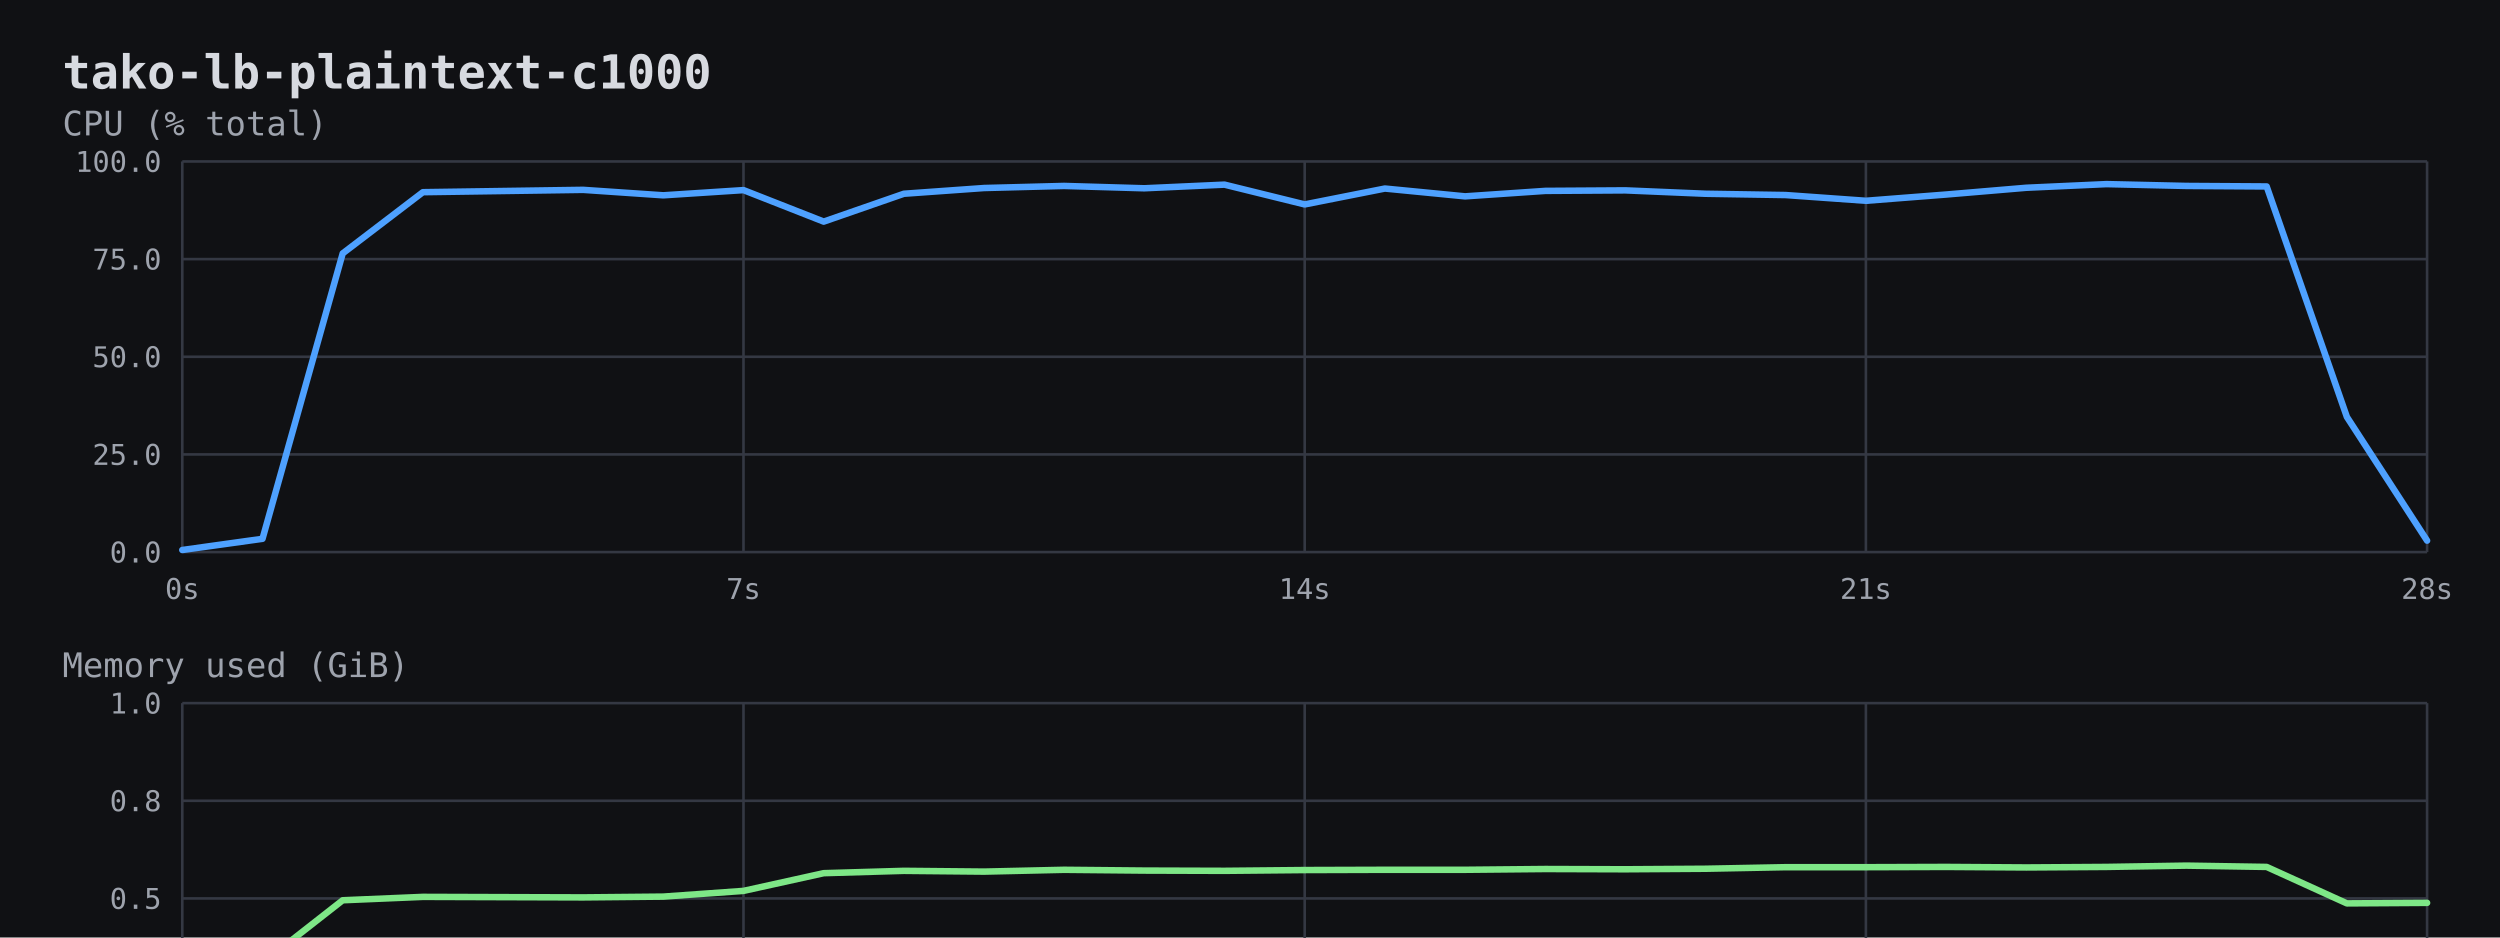
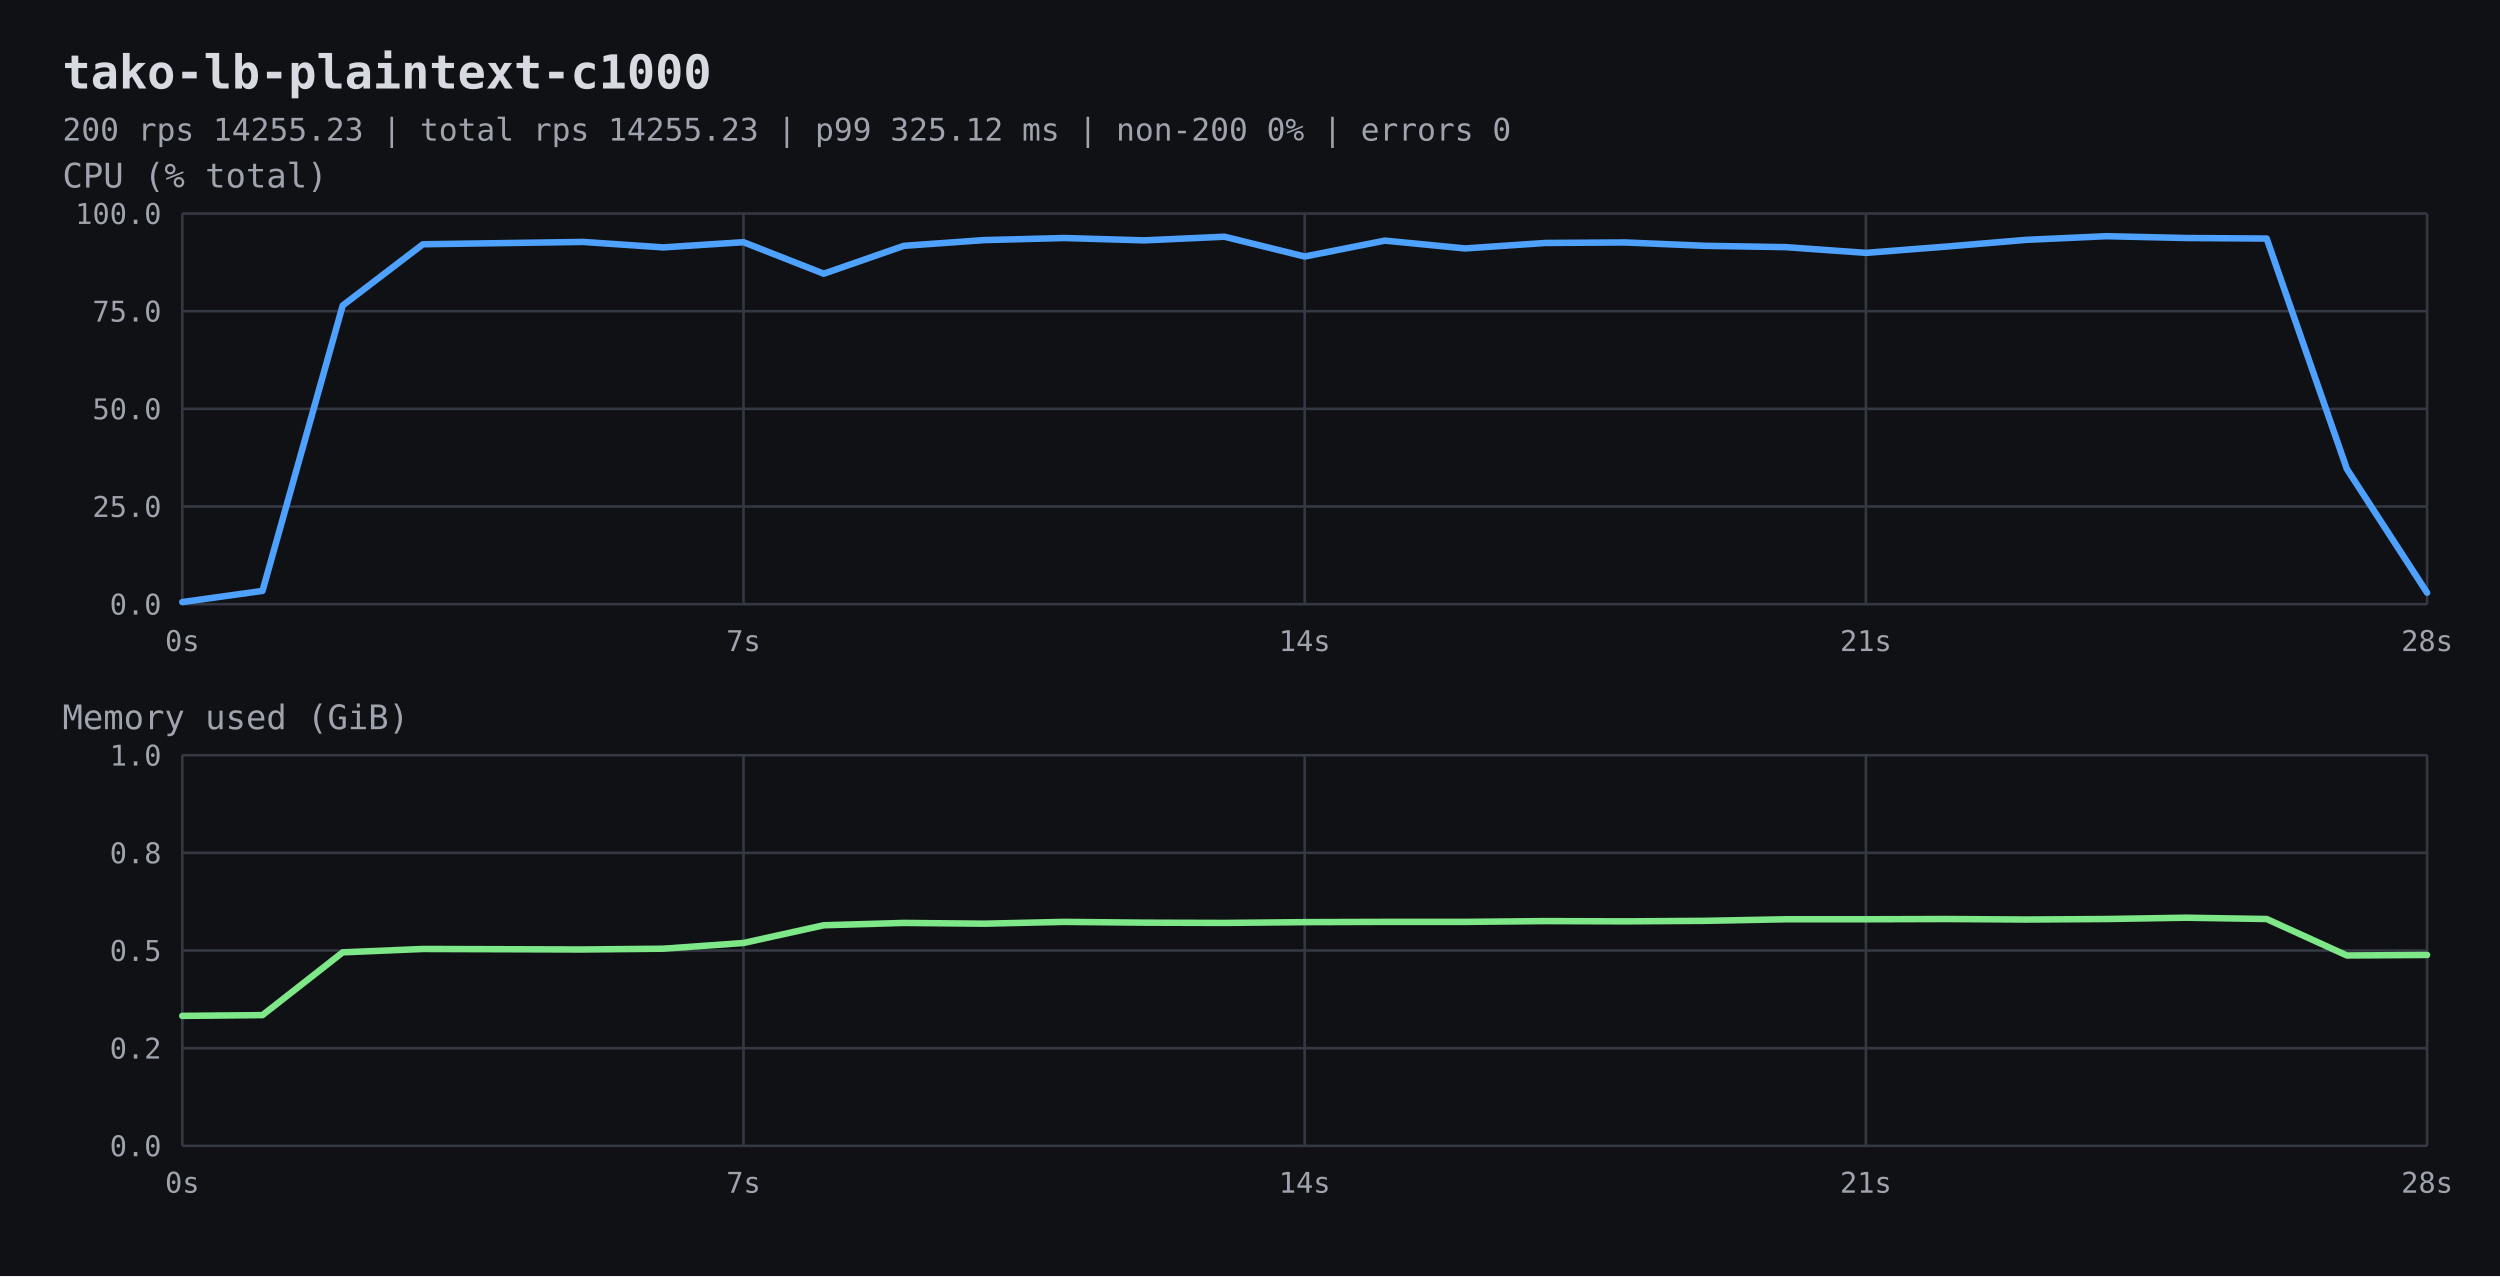
- <svg xmlns="http://www.w3.org/2000/svg" width="960" height="360" viewBox="0 0 960 360">
+ <svg xmlns="http://www.w3.org/2000/svg" width="960" height="490" viewBox="0 0 960 490">
  <rect width="100%" height="100%" fill="#101114" />
  <text x="24" y="34" fill="#d7dae0" font-family="ui-monospace, SFMono-Regular, Menlo, monospace" font-size="18" font-weight="700">tako-lb-plaintext-c1000</text>
-   <text x="24" y="52.0" fill="#9ea3ad" font-family="ui-monospace, SFMono-Regular, Menlo, monospace" font-size="13">CPU (% total)</text>
-   <line x1="70.0" y1="62.0" x2="932.0" y2="62.0" stroke="#343843" stroke-width="1" />
-   <text x="62.0" y="66.0" fill="#9ea3ad" font-family="ui-monospace, SFMono-Regular, Menlo, monospace" font-size="11" text-anchor="end">100.0</text>
-   <line x1="70.0" y1="99.5" x2="932.0" y2="99.5" stroke="#343843" stroke-width="1" />
-   <text x="62.0" y="103.5" fill="#9ea3ad" font-family="ui-monospace, SFMono-Regular, Menlo, monospace" font-size="11" text-anchor="end">75.0</text>
-   <line x1="70.0" y1="137.0" x2="932.0" y2="137.0" stroke="#343843" stroke-width="1" />
-   <text x="62.0" y="141.0" fill="#9ea3ad" font-family="ui-monospace, SFMono-Regular, Menlo, monospace" font-size="11" text-anchor="end">50.0</text>
-   <line x1="70.0" y1="174.5" x2="932.0" y2="174.5" stroke="#343843" stroke-width="1" />
-   <text x="62.0" y="178.5" fill="#9ea3ad" font-family="ui-monospace, SFMono-Regular, Menlo, monospace" font-size="11" text-anchor="end">25.0</text>
-   <line x1="70.0" y1="212.0" x2="932.0" y2="212.0" stroke="#343843" stroke-width="1" />
-   <text x="62.0" y="216.0" fill="#9ea3ad" font-family="ui-monospace, SFMono-Regular, Menlo, monospace" font-size="11" text-anchor="end">0.0</text>
-   <line x1="70.0" y1="62.0" x2="70.0" y2="212.0" stroke="#343843" stroke-width="1" />
-   <text x="70.0" y="230.0" fill="#9ea3ad" font-family="ui-monospace, SFMono-Regular, Menlo, monospace" font-size="11" text-anchor="middle">0s</text>
-   <line x1="285.5" y1="62.0" x2="285.5" y2="212.0" stroke="#343843" stroke-width="1" />
-   <text x="285.5" y="230.0" fill="#9ea3ad" font-family="ui-monospace, SFMono-Regular, Menlo, monospace" font-size="11" text-anchor="middle">7s</text>
-   <line x1="501.0" y1="62.0" x2="501.0" y2="212.0" stroke="#343843" stroke-width="1" />
-   <text x="501.0" y="230.0" fill="#9ea3ad" font-family="ui-monospace, SFMono-Regular, Menlo, monospace" font-size="11" text-anchor="middle">14s</text>
-   <line x1="716.5" y1="62.0" x2="716.5" y2="212.0" stroke="#343843" stroke-width="1" />
-   <text x="716.5" y="230.0" fill="#9ea3ad" font-family="ui-monospace, SFMono-Regular, Menlo, monospace" font-size="11" text-anchor="middle">21s</text>
-   <line x1="932.0" y1="62.0" x2="932.0" y2="212.0" stroke="#343843" stroke-width="1" />
-   <text x="932.0" y="230.0" fill="#9ea3ad" font-family="ui-monospace, SFMono-Regular, Menlo, monospace" font-size="11" text-anchor="middle">28s</text>
-   <path d="M 70.0 211.2 L 100.8 206.9 L 131.6 97.3 L 162.4 73.8 L 223.9 72.9 L 254.7 75.0 L 285.5 73.0 L 316.3 85.1 L 347.1 74.4 L 377.9 72.2 L 408.6 71.4 L 439.4 72.3 L 470.2 70.9 L 501.0 78.5 L 531.8 72.4 L 562.6 75.4 L 593.4 73.3 L 624.1 73.1 L 654.9 74.4 L 685.7 74.9 L 716.5 77.1 L 747.3 74.7 L 778.1 72.1 L 808.9 70.7 L 839.6 71.4 L 870.4 71.6 L 901.2 160.1 L 932.0 207.6" fill="none" stroke="#4ea1ff" stroke-width="2.5" stroke-linejoin="round" stroke-linecap="round" />
-   <text x="24" y="260.0" fill="#9ea3ad" font-family="ui-monospace, SFMono-Regular, Menlo, monospace" font-size="13">Memory used (GiB)</text>
-   <line x1="70.0" y1="270.0" x2="932.0" y2="270.0" stroke="#343843" stroke-width="1" />
-   <text x="62.0" y="274.0" fill="#9ea3ad" font-family="ui-monospace, SFMono-Regular, Menlo, monospace" font-size="11" text-anchor="end">1.0</text>
-   <line x1="70.0" y1="307.5" x2="932.0" y2="307.5" stroke="#343843" stroke-width="1" />
-   <text x="62.0" y="311.5" fill="#9ea3ad" font-family="ui-monospace, SFMono-Regular, Menlo, monospace" font-size="11" text-anchor="end">0.8</text>
-   <line x1="70.0" y1="345.0" x2="932.0" y2="345.0" stroke="#343843" stroke-width="1" />
-   <text x="62.0" y="349.0" fill="#9ea3ad" font-family="ui-monospace, SFMono-Regular, Menlo, monospace" font-size="11" text-anchor="end">0.5</text>
-   <line x1="70.0" y1="382.5" x2="932.0" y2="382.5" stroke="#343843" stroke-width="1" />
-   <text x="62.0" y="386.5" fill="#9ea3ad" font-family="ui-monospace, SFMono-Regular, Menlo, monospace" font-size="11" text-anchor="end">0.2</text>
-   <line x1="70.0" y1="420.0" x2="932.0" y2="420.0" stroke="#343843" stroke-width="1" />
-   <text x="62.0" y="424.0" fill="#9ea3ad" font-family="ui-monospace, SFMono-Regular, Menlo, monospace" font-size="11" text-anchor="end">0.0</text>
-   <line x1="70.0" y1="270.0" x2="70.0" y2="420.0" stroke="#343843" stroke-width="1" />
-   <text x="70.0" y="438.0" fill="#9ea3ad" font-family="ui-monospace, SFMono-Regular, Menlo, monospace" font-size="11" text-anchor="middle">0s</text>
-   <line x1="285.5" y1="270.0" x2="285.5" y2="420.0" stroke="#343843" stroke-width="1" />
-   <text x="285.5" y="438.0" fill="#9ea3ad" font-family="ui-monospace, SFMono-Regular, Menlo, monospace" font-size="11" text-anchor="middle">7s</text>
-   <line x1="501.0" y1="270.0" x2="501.0" y2="420.0" stroke="#343843" stroke-width="1" />
-   <text x="501.0" y="438.0" fill="#9ea3ad" font-family="ui-monospace, SFMono-Regular, Menlo, monospace" font-size="11" text-anchor="middle">14s</text>
-   <line x1="716.5" y1="270.0" x2="716.5" y2="420.0" stroke="#343843" stroke-width="1" />
-   <text x="716.5" y="438.0" fill="#9ea3ad" font-family="ui-monospace, SFMono-Regular, Menlo, monospace" font-size="11" text-anchor="middle">21s</text>
-   <line x1="932.0" y1="270.0" x2="932.0" y2="420.0" stroke="#343843" stroke-width="1" />
-   <text x="932.0" y="438.0" fill="#9ea3ad" font-family="ui-monospace, SFMono-Regular, Menlo, monospace" font-size="11" text-anchor="middle">28s</text>
-   <path d="M 70.0 370.1 L 100.8 369.8 L 131.6 345.7 L 162.4 344.4 L 223.9 344.6 L 254.7 344.3 L 285.5 342.1 L 316.3 335.3 L 347.1 334.4 L 377.9 334.7 L 408.6 334.0 L 439.4 334.3 L 470.2 334.4 L 501.0 334.1 L 531.8 334.0 L 562.6 334.0 L 593.4 333.7 L 624.1 333.8 L 654.9 333.6 L 685.7 333.0 L 716.5 333.0 L 747.3 332.9 L 778.1 333.1 L 808.9 332.9 L 839.6 332.4 L 870.4 332.9 L 901.2 346.9 L 932.0 346.7" fill="none" stroke="#7ee787" stroke-width="2.5" stroke-linejoin="round" stroke-linecap="round" />
+   <text x="24" y="54" fill="#9ea3ad" font-family="ui-monospace, SFMono-Regular, Menlo, monospace" font-size="12">200 rps 14255.23 | total rps 14255.23 | p99 325.12 ms | non-200 0% | errors 0</text>
+   <text x="24" y="72.0" fill="#9ea3ad" font-family="ui-monospace, SFMono-Regular, Menlo, monospace" font-size="13">CPU (% total)</text>
+   <line x1="70.0" y1="82.0" x2="932.0" y2="82.0" stroke="#343843" stroke-width="1" />
+   <text x="62.0" y="86.0" fill="#9ea3ad" font-family="ui-monospace, SFMono-Regular, Menlo, monospace" font-size="11" text-anchor="end">100.0</text>
+   <line x1="70.0" y1="119.5" x2="932.0" y2="119.5" stroke="#343843" stroke-width="1" />
+   <text x="62.0" y="123.5" fill="#9ea3ad" font-family="ui-monospace, SFMono-Regular, Menlo, monospace" font-size="11" text-anchor="end">75.0</text>
+   <line x1="70.0" y1="157.0" x2="932.0" y2="157.0" stroke="#343843" stroke-width="1" />
+   <text x="62.0" y="161.0" fill="#9ea3ad" font-family="ui-monospace, SFMono-Regular, Menlo, monospace" font-size="11" text-anchor="end">50.0</text>
+   <line x1="70.0" y1="194.5" x2="932.0" y2="194.5" stroke="#343843" stroke-width="1" />
+   <text x="62.0" y="198.5" fill="#9ea3ad" font-family="ui-monospace, SFMono-Regular, Menlo, monospace" font-size="11" text-anchor="end">25.0</text>
+   <line x1="70.0" y1="232.0" x2="932.0" y2="232.0" stroke="#343843" stroke-width="1" />
+   <text x="62.0" y="236.0" fill="#9ea3ad" font-family="ui-monospace, SFMono-Regular, Menlo, monospace" font-size="11" text-anchor="end">0.0</text>
+   <line x1="70.0" y1="82.0" x2="70.0" y2="232.0" stroke="#343843" stroke-width="1" />
+   <text x="70.0" y="250.0" fill="#9ea3ad" font-family="ui-monospace, SFMono-Regular, Menlo, monospace" font-size="11" text-anchor="middle">0s</text>
+   <line x1="285.5" y1="82.0" x2="285.5" y2="232.0" stroke="#343843" stroke-width="1" />
+   <text x="285.5" y="250.0" fill="#9ea3ad" font-family="ui-monospace, SFMono-Regular, Menlo, monospace" font-size="11" text-anchor="middle">7s</text>
+   <line x1="501.0" y1="82.0" x2="501.0" y2="232.0" stroke="#343843" stroke-width="1" />
+   <text x="501.0" y="250.0" fill="#9ea3ad" font-family="ui-monospace, SFMono-Regular, Menlo, monospace" font-size="11" text-anchor="middle">14s</text>
+   <line x1="716.5" y1="82.0" x2="716.5" y2="232.0" stroke="#343843" stroke-width="1" />
+   <text x="716.5" y="250.0" fill="#9ea3ad" font-family="ui-monospace, SFMono-Regular, Menlo, monospace" font-size="11" text-anchor="middle">21s</text>
+   <line x1="932.0" y1="82.0" x2="932.0" y2="232.0" stroke="#343843" stroke-width="1" />
+   <text x="932.0" y="250.0" fill="#9ea3ad" font-family="ui-monospace, SFMono-Regular, Menlo, monospace" font-size="11" text-anchor="middle">28s</text>
+   <path d="M 70.0 231.2 L 100.8 226.9 L 131.6 117.3 L 162.4 93.8 L 223.9 92.9 L 254.7 95.0 L 285.5 93.0 L 316.3 105.1 L 347.1 94.4 L 377.9 92.2 L 408.6 91.4 L 439.4 92.3 L 470.2 90.9 L 501.0 98.5 L 531.8 92.4 L 562.6 95.4 L 593.4 93.3 L 624.1 93.1 L 654.9 94.4 L 685.7 94.9 L 716.5 97.1 L 747.3 94.7 L 778.1 92.1 L 808.9 90.7 L 839.6 91.4 L 870.4 91.6 L 901.2 180.1 L 932.0 227.6" fill="none" stroke="#4ea1ff" stroke-width="2.5" stroke-linejoin="round" stroke-linecap="round" />
+   <text x="24" y="280.0" fill="#9ea3ad" font-family="ui-monospace, SFMono-Regular, Menlo, monospace" font-size="13">Memory used (GiB)</text>
+   <line x1="70.0" y1="290.0" x2="932.0" y2="290.0" stroke="#343843" stroke-width="1" />
+   <text x="62.0" y="294.0" fill="#9ea3ad" font-family="ui-monospace, SFMono-Regular, Menlo, monospace" font-size="11" text-anchor="end">1.0</text>
+   <line x1="70.0" y1="327.5" x2="932.0" y2="327.5" stroke="#343843" stroke-width="1" />
+   <text x="62.0" y="331.5" fill="#9ea3ad" font-family="ui-monospace, SFMono-Regular, Menlo, monospace" font-size="11" text-anchor="end">0.8</text>
+   <line x1="70.0" y1="365.0" x2="932.0" y2="365.0" stroke="#343843" stroke-width="1" />
+   <text x="62.0" y="369.0" fill="#9ea3ad" font-family="ui-monospace, SFMono-Regular, Menlo, monospace" font-size="11" text-anchor="end">0.5</text>
+   <line x1="70.0" y1="402.5" x2="932.0" y2="402.5" stroke="#343843" stroke-width="1" />
+   <text x="62.0" y="406.5" fill="#9ea3ad" font-family="ui-monospace, SFMono-Regular, Menlo, monospace" font-size="11" text-anchor="end">0.2</text>
+   <line x1="70.0" y1="440.0" x2="932.0" y2="440.0" stroke="#343843" stroke-width="1" />
+   <text x="62.0" y="444.0" fill="#9ea3ad" font-family="ui-monospace, SFMono-Regular, Menlo, monospace" font-size="11" text-anchor="end">0.0</text>
+   <line x1="70.0" y1="290.0" x2="70.0" y2="440.0" stroke="#343843" stroke-width="1" />
+   <text x="70.0" y="458.0" fill="#9ea3ad" font-family="ui-monospace, SFMono-Regular, Menlo, monospace" font-size="11" text-anchor="middle">0s</text>
+   <line x1="285.5" y1="290.0" x2="285.5" y2="440.0" stroke="#343843" stroke-width="1" />
+   <text x="285.5" y="458.0" fill="#9ea3ad" font-family="ui-monospace, SFMono-Regular, Menlo, monospace" font-size="11" text-anchor="middle">7s</text>
+   <line x1="501.0" y1="290.0" x2="501.0" y2="440.0" stroke="#343843" stroke-width="1" />
+   <text x="501.0" y="458.0" fill="#9ea3ad" font-family="ui-monospace, SFMono-Regular, Menlo, monospace" font-size="11" text-anchor="middle">14s</text>
+   <line x1="716.5" y1="290.0" x2="716.5" y2="440.0" stroke="#343843" stroke-width="1" />
+   <text x="716.5" y="458.0" fill="#9ea3ad" font-family="ui-monospace, SFMono-Regular, Menlo, monospace" font-size="11" text-anchor="middle">21s</text>
+   <line x1="932.0" y1="290.0" x2="932.0" y2="440.0" stroke="#343843" stroke-width="1" />
+   <text x="932.0" y="458.0" fill="#9ea3ad" font-family="ui-monospace, SFMono-Regular, Menlo, monospace" font-size="11" text-anchor="middle">28s</text>
+   <path d="M 70.0 390.1 L 100.8 389.8 L 131.6 365.7 L 162.4 364.4 L 223.9 364.6 L 254.7 364.3 L 285.5 362.1 L 316.3 355.3 L 347.1 354.4 L 377.9 354.7 L 408.6 354.0 L 439.4 354.3 L 470.2 354.4 L 501.0 354.1 L 531.8 354.0 L 562.6 354.0 L 593.4 353.7 L 624.1 353.8 L 654.9 353.6 L 685.7 353.0 L 716.5 353.0 L 747.3 352.9 L 778.1 353.1 L 808.9 352.9 L 839.6 352.4 L 870.4 352.9 L 901.2 366.9 L 932.0 366.7" fill="none" stroke="#7ee787" stroke-width="2.5" stroke-linejoin="round" stroke-linecap="round" />
</svg>
